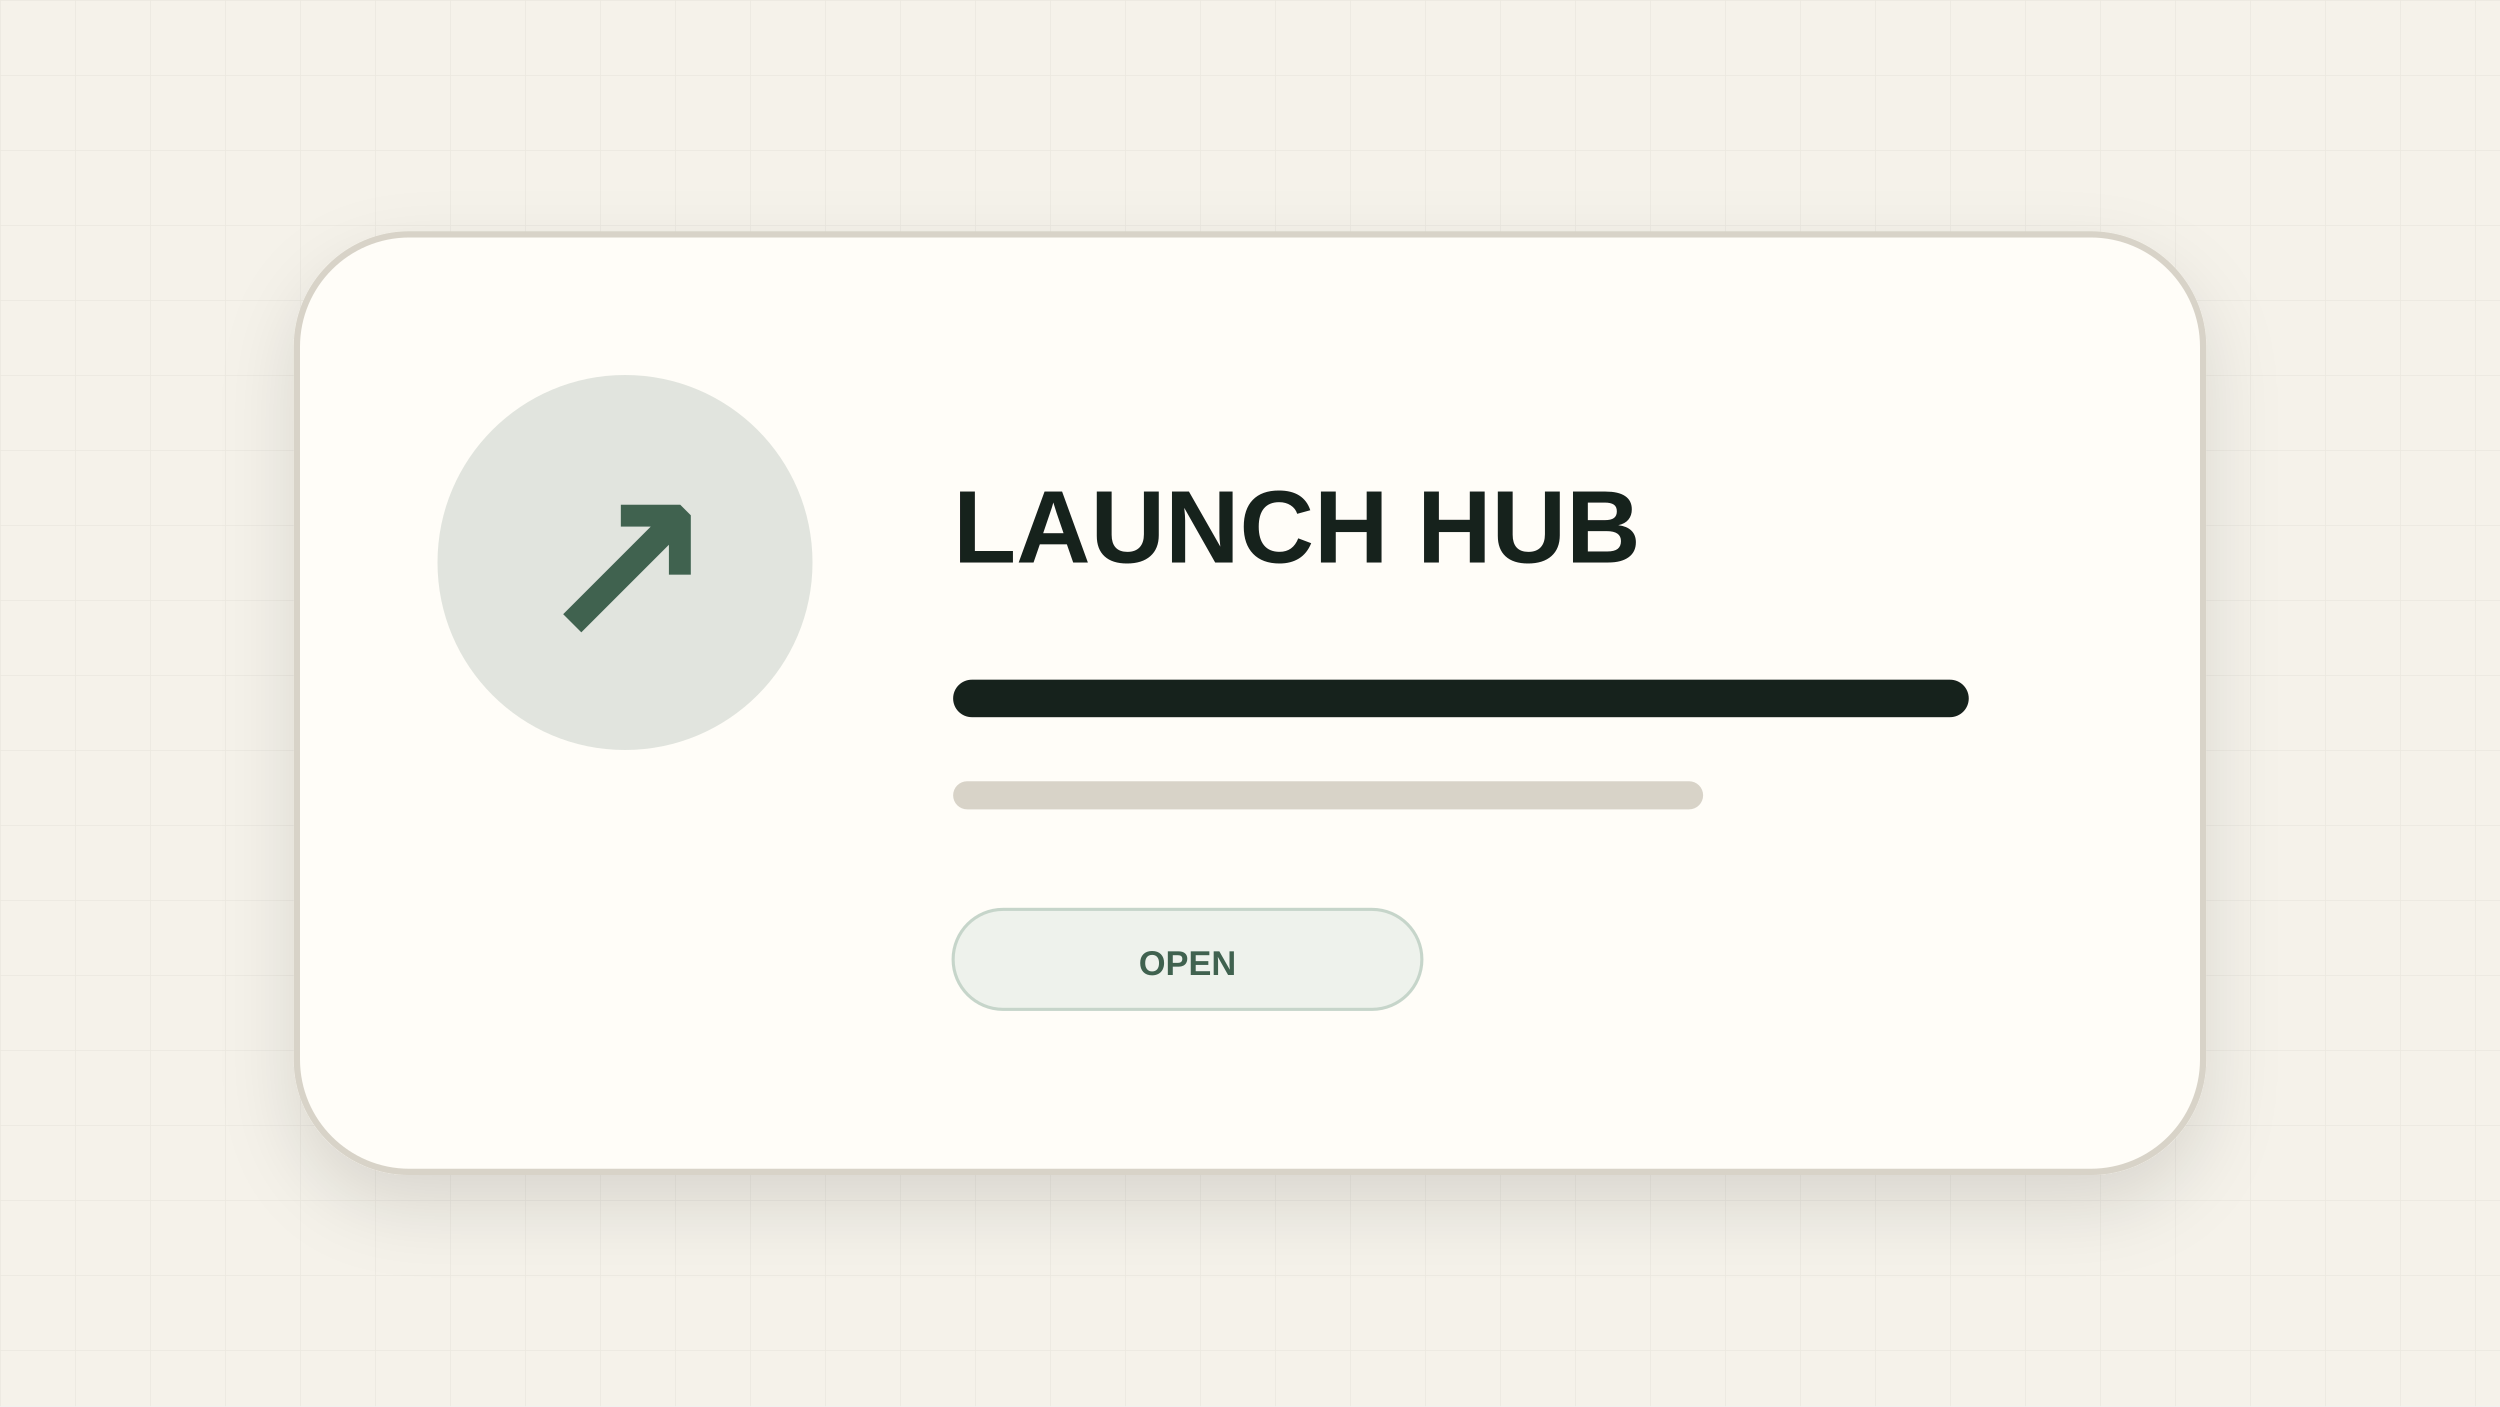
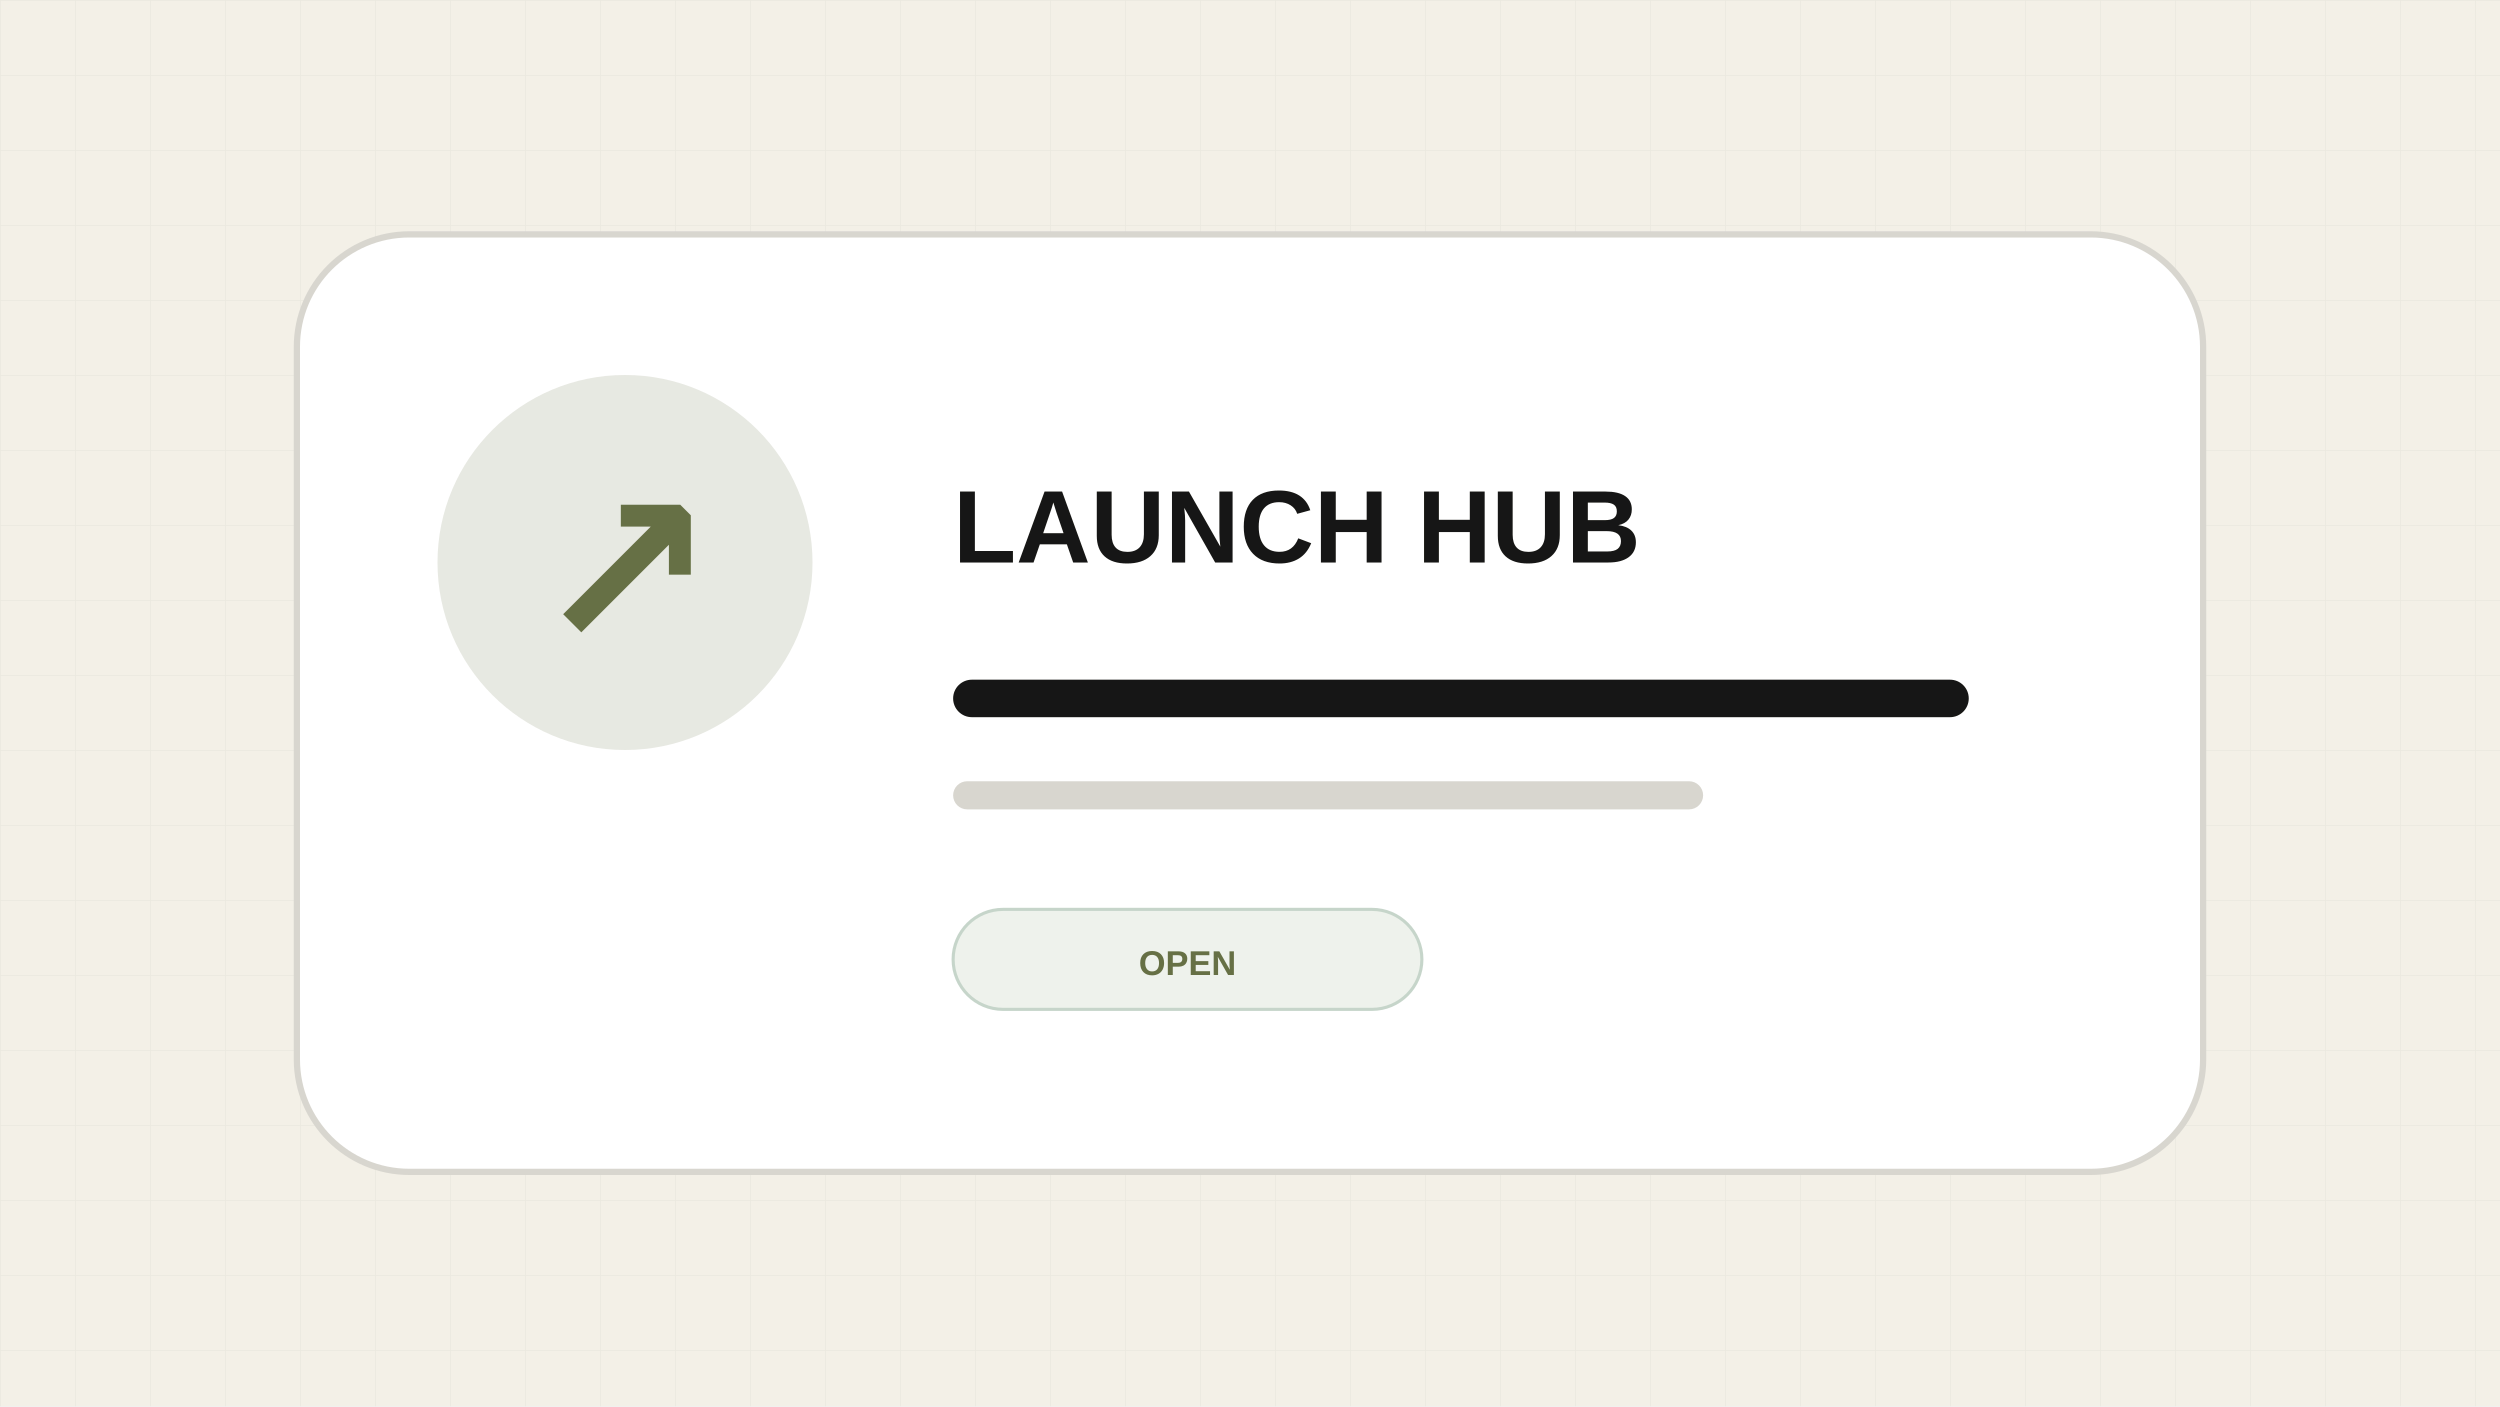
<svg xmlns="http://www.w3.org/2000/svg" width="1600" height="900" viewBox="0 0 1600 900" role="img" aria-label="RUN-004 LAUNCH HUB runner visual">
  <defs>
    <pattern id="grid" width="48" height="48" patternUnits="userSpaceOnUse">
-       <path d="M48 0H0V48" fill="none" stroke="#d8d3c8" stroke-width="1" opacity=".45" />
+       <path d="M48 0H0V48" fill="none" stroke="#d8d6cf" stroke-width="1" opacity=".45" />
    </pattern>
    <filter id="shadow" x="-20%" y="-20%" width="140%" height="160%">
-       <feDropShadow dx="0" dy="20" stdDeviation="24" flood-color="#17201d" flood-opacity=".12" />
+       <feDropShadow dx="0" dy="0" stdDeviation="0" flood-opacity="0" />
    </filter>
  </defs>
-   <rect width="1600" height="900" rx="0" fill="#f5f2ea" />
+   <rect width="1600" height="900" rx="0" fill="#f3f0e7" />
  <rect width="1600" height="900" fill="url(#grid)" opacity=".7" />
  <g transform="translate(190 150)" filter="url(#shadow)">
-     <rect width="1220" height="600" rx="72" fill="#fffdf8" stroke="#d8d3c8" stroke-width="4" />
-     <circle cx="210" cy="210" r="120" fill="#3f6250" opacity=".16" />
-     <text x="210" y="264" fill="#3f6250" font-family="Arial, 'Noto Sans KR', sans-serif" font-size="140" font-weight="800" text-anchor="middle">↗</text>
-     <text x="420" y="210" fill="#18201d" font-family="Arial, 'Noto Sans KR', sans-serif" font-size="66" font-weight="800" text-anchor="start">LAUNCH HUB</text>
-     <rect x="420" y="285" width="650" height="24" rx="12" fill="#18201d" />
-     <rect x="420" y="350" width="480" height="18" rx="9" fill="#d8d3c8" />
+     <rect width="1220" height="600" rx="72" fill="#ffffff" stroke="#d8d6cf" stroke-width="4" />
+     <circle cx="210" cy="210" r="120" fill="#667045" opacity=".16" />
+     <text x="210" y="264" fill="#667045" font-family="Arial, 'Noto Sans KR', sans-serif" font-size="140" font-weight="800" text-anchor="middle">↗</text>
+     <text x="420" y="210" fill="#171714" font-family="Arial, 'Noto Sans KR', sans-serif" font-size="66" font-weight="800" text-anchor="start">LAUNCH HUB</text>
+     <rect x="420" y="285" width="650" height="24" rx="12" fill="#171714" />
+     <rect x="420" y="350" width="480" height="18" rx="9" fill="#d8d6cf" />
    <g>
      <rect x="420" y="432" width="300" height="64" rx="32" fill="#eef2ec" stroke="#c6d5ca" stroke-width="2" />
-       <text x="570" y="474" fill="#3f6250" font-family="Arial, 'Noto Sans KR', sans-serif" font-size="22" font-weight="700" text-anchor="middle">OPEN</text>
+       <text x="570" y="474" fill="#667045" font-family="Arial, 'Noto Sans KR', sans-serif" font-size="22" font-weight="700" text-anchor="middle">OPEN</text>
    </g>
  </g>
</svg>
